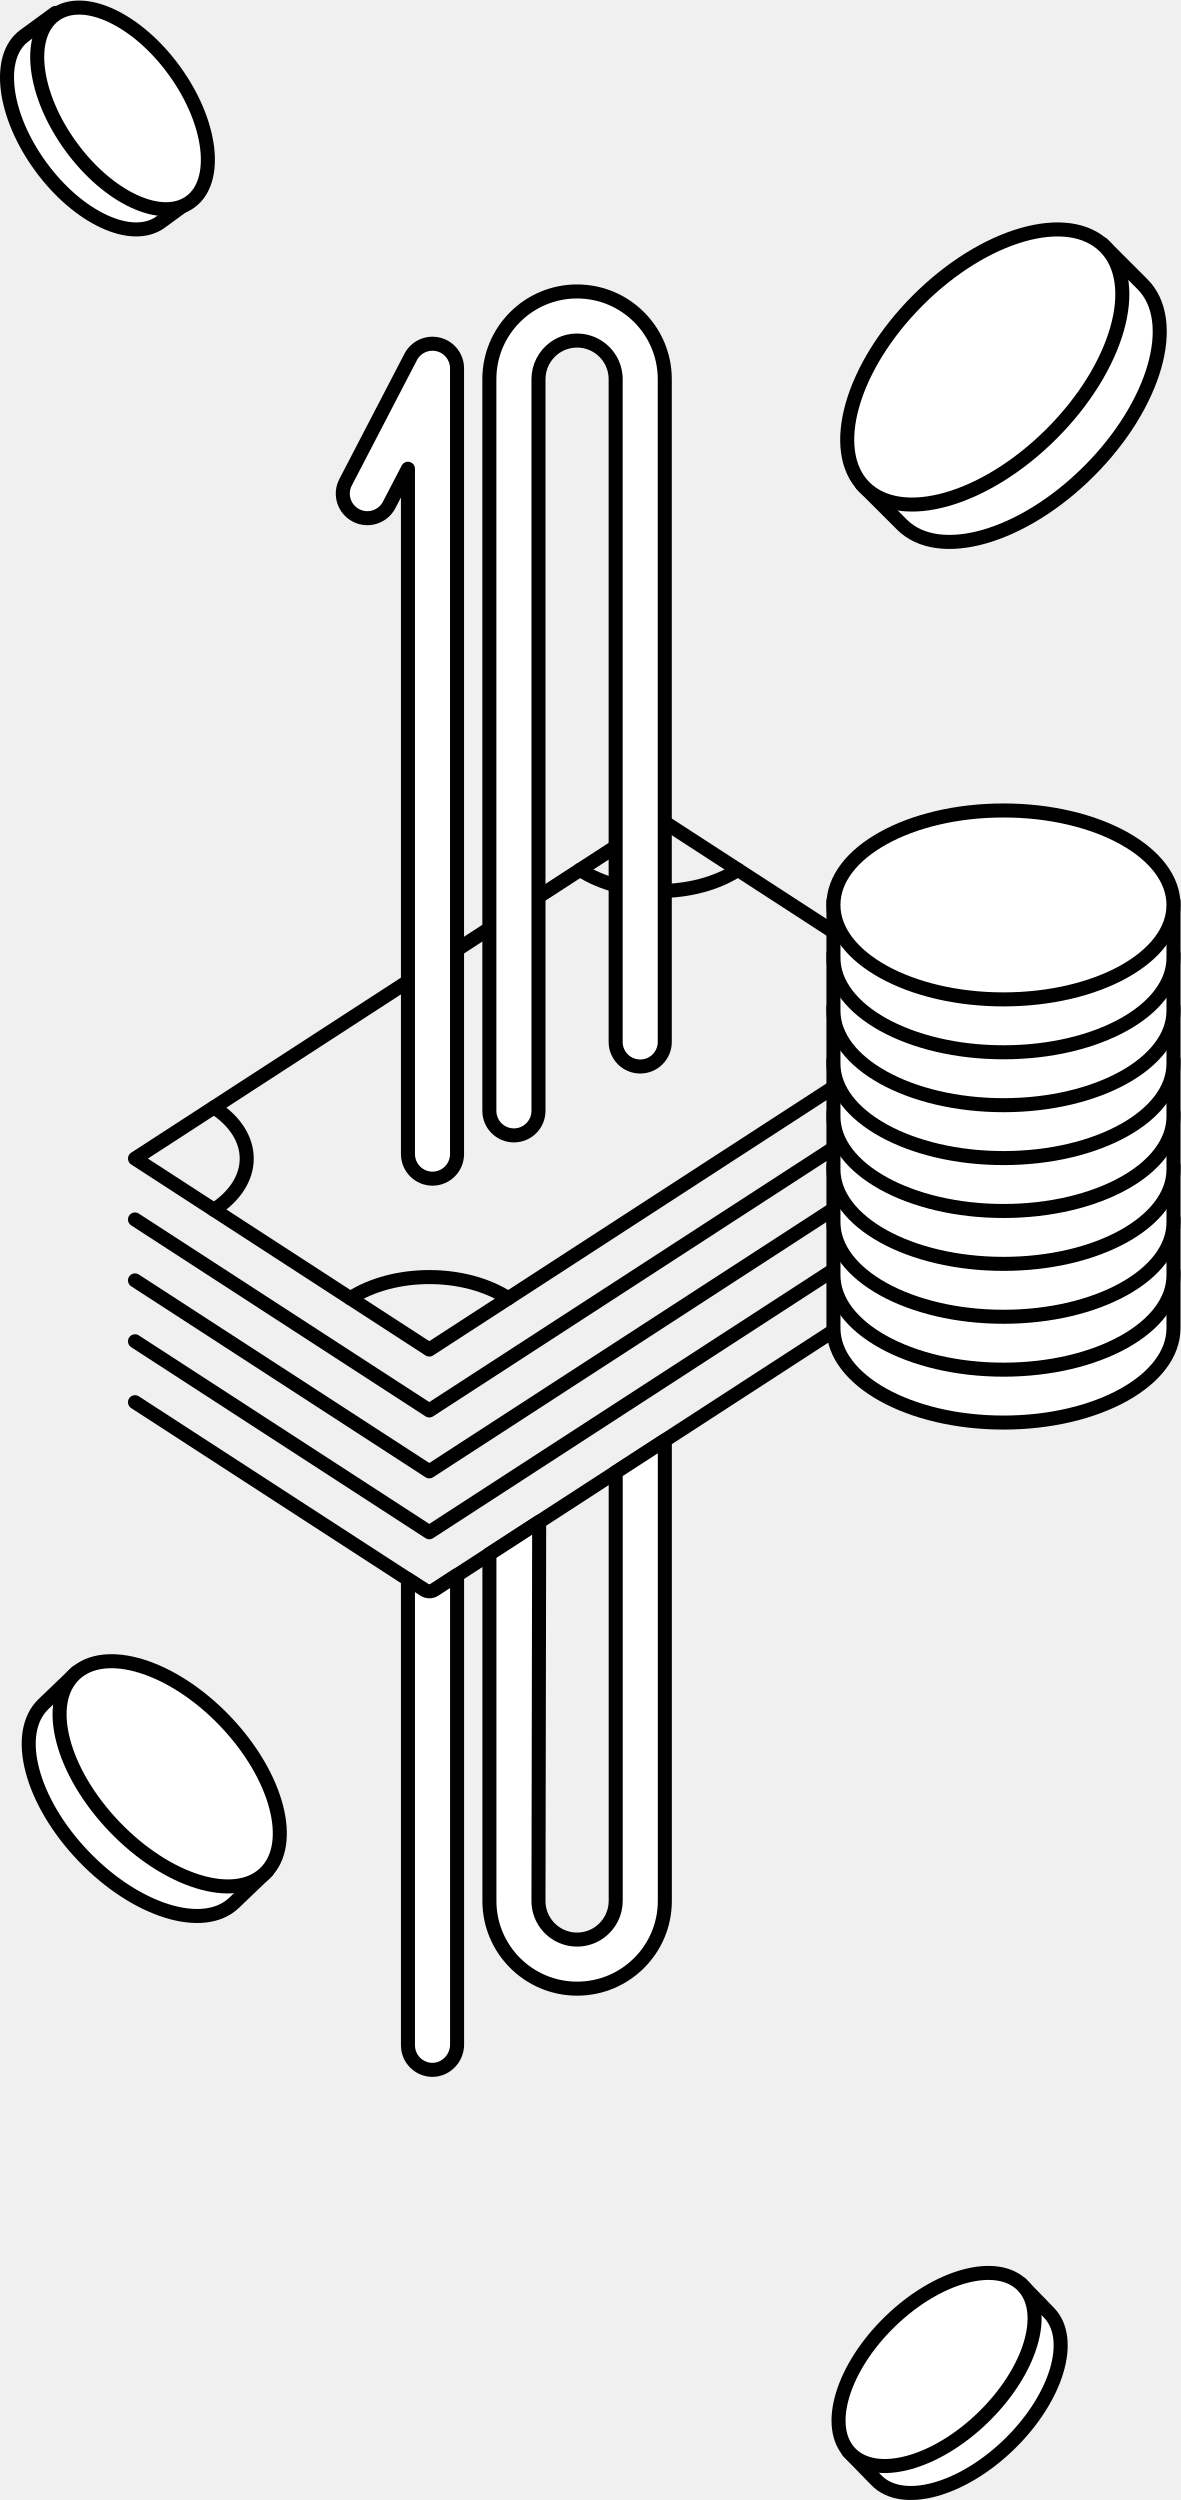
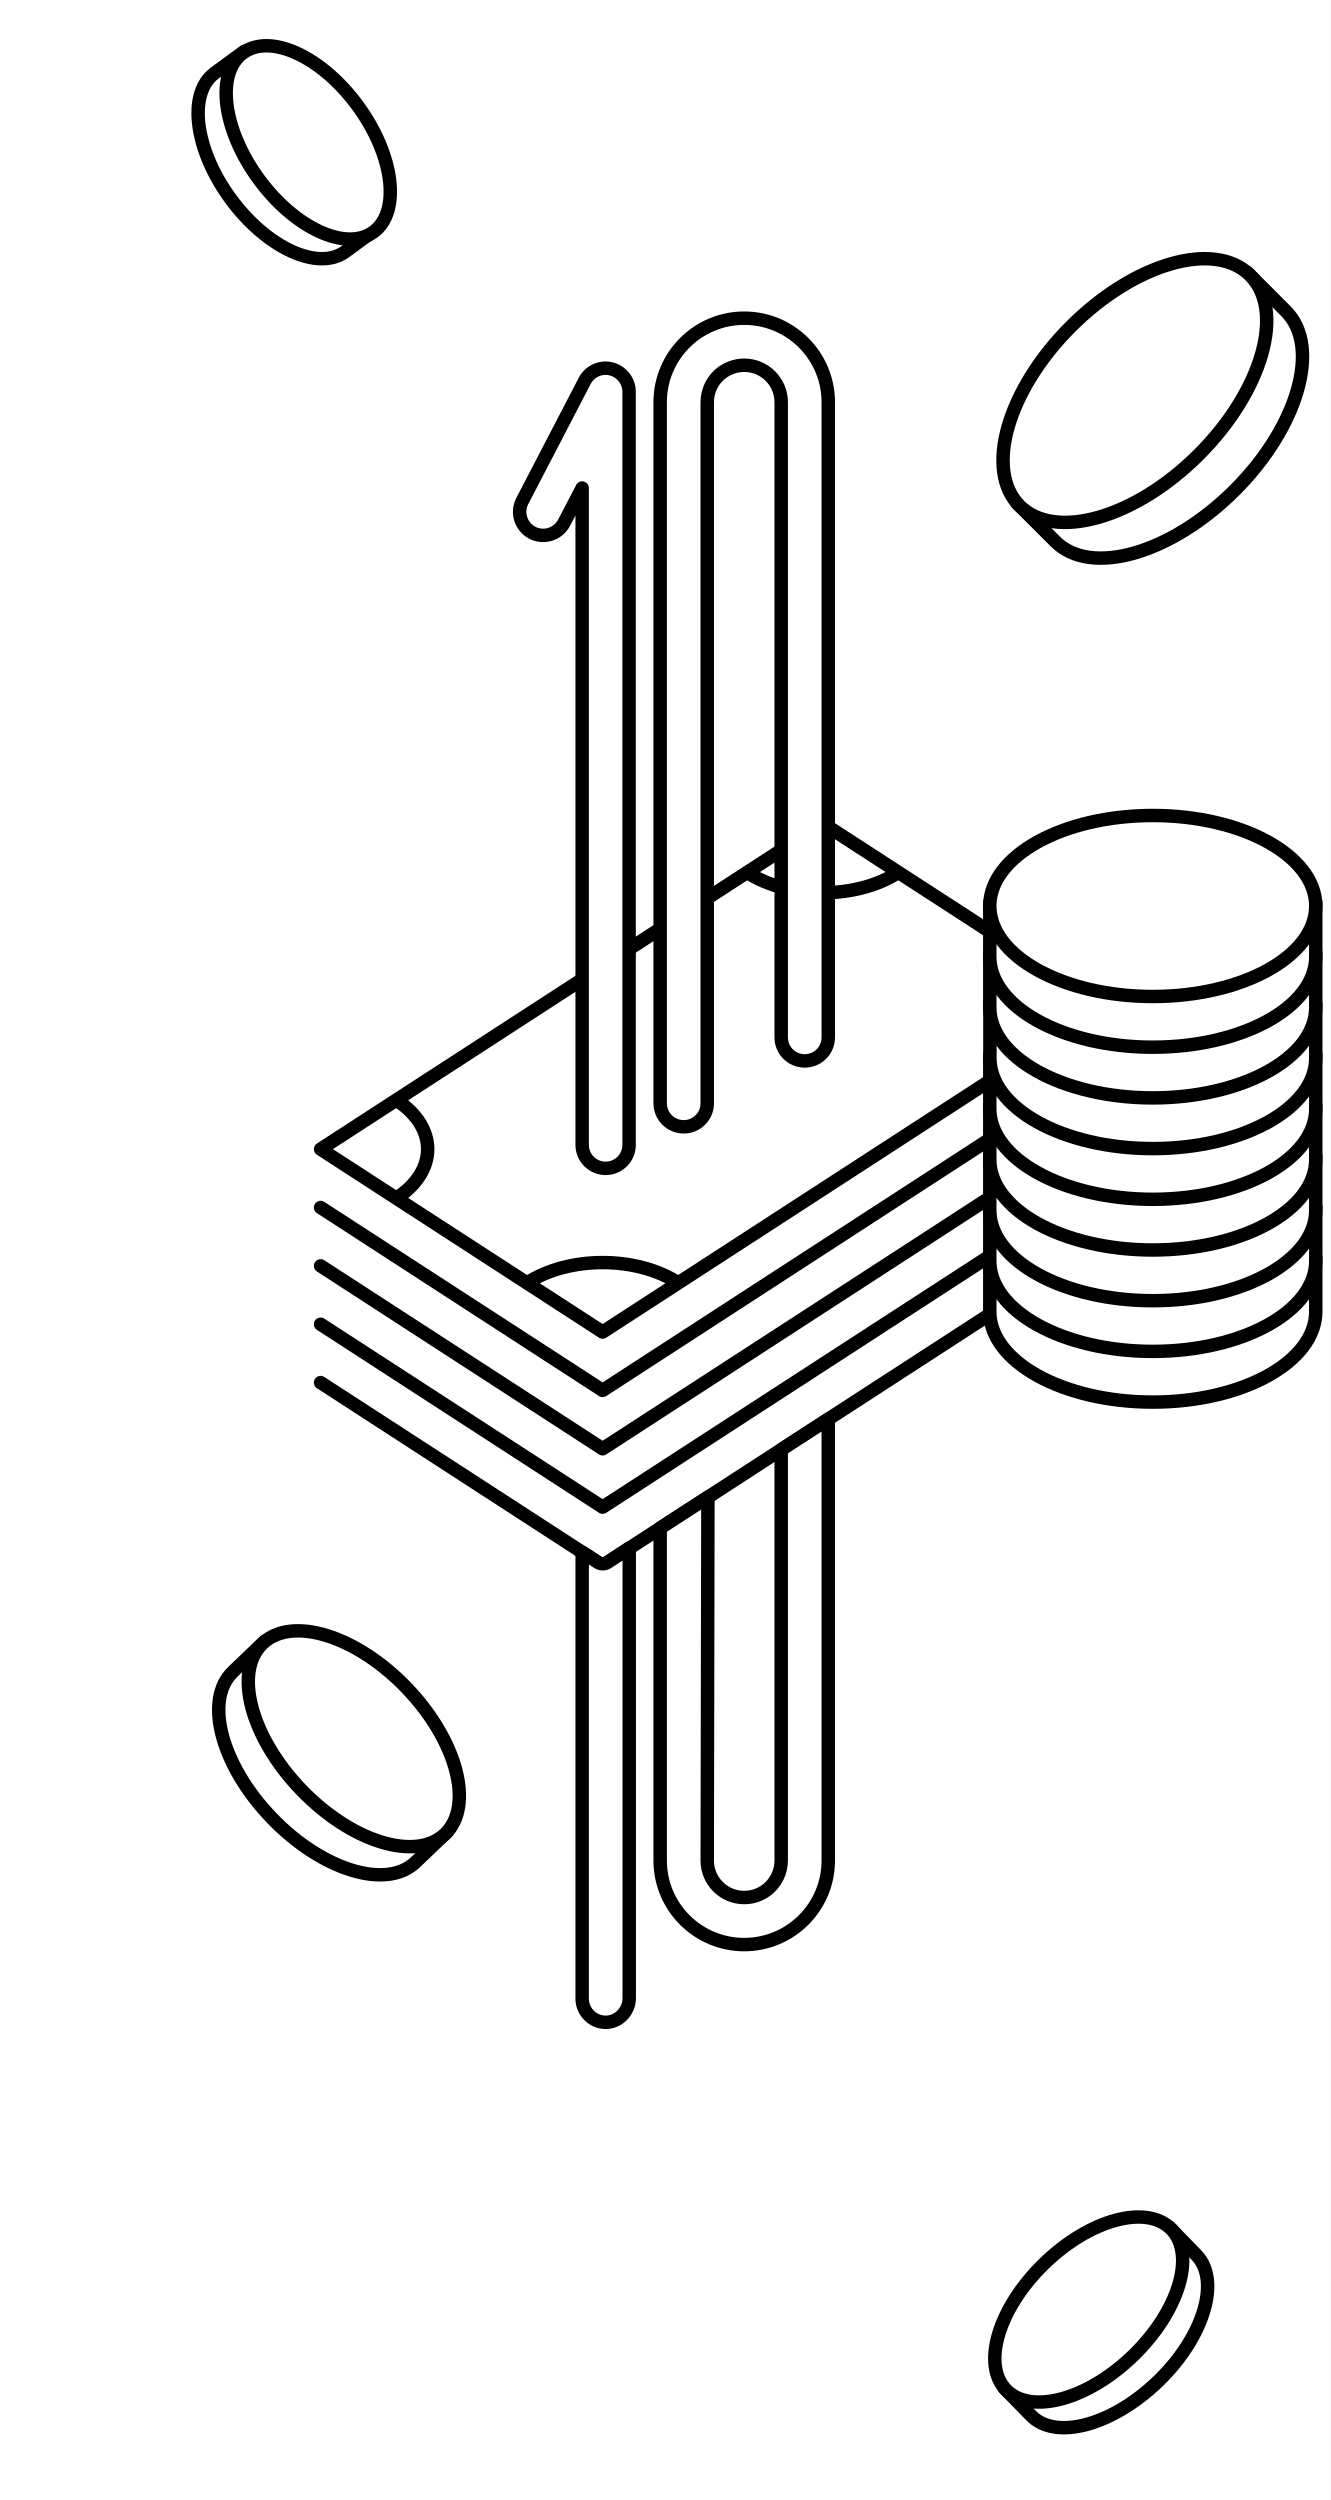
- <svg xmlns="http://www.w3.org/2000/svg" id="Layer_1" data-name="Layer 1" viewBox="0 0 841.2 1781.43">
-   <defs>
-     <style>.cls-1,.cls-2{fill:none;stroke:#000;stroke-linecap:round;stroke-linejoin:round;stroke-width:10px}.cls-2{fill:#fff}</style>
-   </defs>
-   <path class="cls-1" d="M595.45 773.77L305.9 961.64 96.2 825.57 469.57 583.3l124.3 80.65" />
-   <path class="cls-1" d="M214 887.34c31.07-20.17 31.07-52.85 0-73m260.81-169.27c31.07 20.16 81.45 20.16 112.52 0M423.66 950.39c-31.07-20.16-81.45-20.16-112.53 0" transform="translate(-61.49 -25.26)" />
-   <path class="cls-1" d="M594.41 817.84l-288.51 187.2L96.2 868.97" />
-   <path class="cls-1" d="M593.88 861.58L305.9 1048.44 96.2 912.37" />
-   <path class="cls-1" d="M592.19 906.08L305.9 1091.84 96.2 955.77" />
-   <path class="cls-1" d="M594.8 947.78l-288.9 187.46L96.2 999.17" />
-   <path class="cls-2" d="M897.69 931.25v40.38c0 37.18-54.24 67.31-121.15 67.31s-121.16-30.13-121.16-67.31v-40.38" transform="translate(-61.49 -25.26)" />
-   <path class="cls-2" d="M897.69 893.55v40.39c0 37.17-54.24 67.31-121.15 67.31s-121.16-30.14-121.16-67.31v-40.39" transform="translate(-61.49 -25.26)" />
-   <path class="cls-2" d="M897.69 855.86v40.38c0 37.18-54.24 67.31-121.15 67.31s-121.16-30.13-121.16-67.31v-40.38" transform="translate(-61.49 -25.26)" />
-   <path class="cls-2" d="M897.69 818.17v40.38c0 37.18-54.24 67.31-121.15 67.31s-121.16-30.13-121.16-67.31v-40.38" transform="translate(-61.49 -25.26)" />
-   <path class="cls-2" d="M897.69 780.47v40.39c0 37.17-54.24 67.31-121.15 67.31S655.38 858 655.38 820.86v-40.39" transform="translate(-61.49 -25.26)" />
-   <path class="cls-2" d="M897.69 742.78v40.38c0 37.18-54.24 67.31-121.15 67.31s-121.16-30.13-121.16-67.31v-40.38" transform="translate(-61.49 -25.26)" />
-   <path class="cls-2" d="M897.69 705.09v40.38c0 37.17-54.24 67.31-121.15 67.31s-121.16-30.14-121.16-67.31v-40.38" transform="translate(-61.49 -25.26)" />
-   <path class="cls-2" d="M897.69 667.39v40.39c0 37.17-54.24 67.31-121.15 67.31S655.38 745 655.38 707.78v-40.39" transform="translate(-61.49 -25.26)" />
-   <ellipse class="cls-2" cx="715.04" cy="644.83" rx="121.16" ry="67.31" />
-   <path class="cls-2" d="M387.19 1147.61v334.57c0 9.81-8 18.14-17.83 18a17.5 17.5 0 0 1-17.17-17.49v-332.11l11.57 7.5a6.73 6.73 0 0 0 7.37 0zm-17.5-282.47a17.51 17.51 0 0 1-17.5-17.5V359.28l-13.47 25.92a17.5 17.5 0 0 1-31.06-16.13l46.5-89.5a17.5 17.5 0 0 1 33 8.07v560a17.5 17.5 0 0 1-17.47 17.5zm76 244.5l-.5 270.19A27.51 27.51 0 0 0 489 1402a27.61 27.61 0 0 0 11.23-22.18v-305.5l35-22.69v328.19a62.5 62.5 0 0 1-125 0v-247.18zm-18-275.33a17.5 17.5 0 0 1-17.5-17.5V295.44a62.5 62.5 0 1 1 125 0v472.29a17.5 17.5 0 1 1-35 0V295.44a27.5 27.5 0 0 0-43.76-22.18 27.59 27.59 0 0 0-11.24 22.18v521.37a17.49 17.49 0 0 1-17.5 17.5zM847 199.19l28.55 28.56C901.82 254 884.77 313.7 837.46 361s-107 64.37-133.27 38.08l-28.56-28.56" transform="translate(-61.49 -25.26)" />
-   <ellipse class="cls-2" cx="763.21" cy="286.77" rx="121.16" ry="67.31" transform="rotate(-45 701.98 348.37)" />
-   <path class="cls-2" d="M198.15 167.27L176 183.46c-20.37 14.89-58.63-2.76-85.44-39.44s-32-78.47-11.66-93.37l22.14-16.18" transform="translate(-61.49 -25.26)" />
-   <ellipse class="cls-2" cx="148.13" cy="101.95" rx="45.7" ry="82.26" transform="rotate(-35.9 79.602 183.448)" />
-   <path class="cls-2" d="M251.92 1358.49l-23.6 22.63c-21.73 20.83-69.74 6-107.23-33.1s-50.28-87.7-28.55-108.53l23.6-22.63" transform="translate(-61.49 -25.26)" />
-   <ellipse class="cls-2" cx="182.46" cy="1289.18" rx="54.5" ry="98.1" transform="rotate(-43.79 120.337 1353.143)" />
-   <path class="cls-2" d="M789 1652.69l19.9 20.49c18.33 18.85 5.66 60.87-28.28 93.85s-76.31 44.43-94.63 25.58L666 1772.12" transform="translate(-61.49 -25.26)" />
-   <ellipse class="cls-2" cx="728.83" cy="1713.77" rx="85.69" ry="47.61" transform="rotate(-44.18 666.878 1776.808)" />
+ <svg xmlns="http://www.w3.org/2000/svg" version="1.1" id="Layer_1" x="0" y="0" viewBox="0 0 989.4 1859" xml:space="preserve">
+   <style>.st1,.st2{fill:none;stroke:#000;stroke-width:10;stroke-linecap:round;stroke-linejoin:round}.st2{fill:#fff}</style>
+   <path fill="#fff" d="M0 0h989.4v1859H0z" />
+   <path class="st1" d="M737.6 802.7L448.1 990.5l-209.7-136 373.4-242.3 124.3 80.6M294.7 891c31.1-20.2 31.1-52.8 0-73m260.8-169.3c31.1 20.2 81.5 20.2 112.5 0M504.4 954c-31.1-20.2-81.4-20.2-112.5 0" />
+   <path class="st1" d="M736.6 846.7l-288.5 187.2-209.7-136" />
+   <path class="st1" d="M736.1 890.5l-288 186.8-209.7-136" />
+   <path class="st1" d="M734.4 935l-286.3 185.7-209.7-136" />
+   <path class="st1" d="M737 976.7l-288.9 187.4-209.7-136" />
+   <path class="st2" d="M978.4 934.9v40.4c0 37.2-54.2 67.3-121.2 67.3S736 1012.5 736 975.3v-40.4" />
+   <path class="st2" d="M978.4 897.2v40.4c0 37.2-54.2 67.3-121.2 67.3S736 974.8 736 937.6v-40.4" />
+   <path class="st2" d="M978.4 859.5v40.4c0 37.2-54.2 67.3-121.2 67.3S736 937.1 736 899.9v-40.4" />
+   <path class="st2" d="M978.4 821.8v40.4c0 37.2-54.2 67.3-121.2 67.3S736 899.4 736 862.2v-40.4" />
+   <path class="st2" d="M978.4 784.1v40.4c0 37.2-54.2 67.3-121.2 67.3S736 861.6 736 824.5v-40.4" />
+   <path class="st2" d="M978.4 746.4v40.4c0 37.2-54.2 67.3-121.2 67.3S736.1 824 736.1 786.8v-40.4" />
+   <path class="st2" d="M978.4 708.7v40.4c0 37.2-54.2 67.3-121.2 67.3S736 786.3 736 749.1v-40.4" />
+   <path class="st2" d="M978.4 671v40.4c0 37.2-54.2 67.3-121.2 67.3S736 748.6 736 711.4V671" />
+   <ellipse class="st2" cx="857.2" cy="673.7" rx="121.2" ry="67.3" />
+   <path class="st2" d="M467.9 1151.2v334.6c0 9.8-8 18.1-17.8 18-9.5-.2-17.2-8-17.2-17.5v-332.1l11.6 7.5c2.2 1.5 5.1 1.5 7.4 0l16-10.5zm-17.5-282.4c-9.7 0-17.5-7.8-17.5-17.5V362.9l-13.5 25.9c-4.5 8.5-15.1 11.8-23.7 7.3-8.4-4.5-11.7-14.9-7.4-23.4l46.5-89.5c4.5-8.6 15.1-11.9 23.6-7.4 5.7 3 9.4 9 9.4 15.4v560c.1 9.7-7.8 17.6-17.4 17.6zm76 244.5l-.5 270.2c0 15.2 12.3 27.5 27.5 27.5 5.9 0 11.6-1.9 16.3-5.3 7-5.2 11.2-13.4 11.2-22.2V1078l35-22.7v328.2c0 34.5-28 62.5-62.5 62.5s-62.5-28-62.5-62.5v-247.2l35.5-23zm-18-275.4c-9.7 0-17.5-7.8-17.5-17.5V299.1c0-34.5 28-62.5 62.5-62.5s62.5 28 62.5 62.5v472.3c0 9.7-7.8 17.5-17.5 17.5s-17.5-7.8-17.5-17.5V299.1c0-15.2-12.3-27.5-27.5-27.5-5.8 0-11.5 1.9-16.3 5.3-7.1 5.2-11.2 13.4-11.2 22.2v521.4c0 9.6-7.8 17.4-17.5 17.4zm419.3-635.1l28.5 28.6c26.3 26.2 9.2 86-38.1 133.2s-107 64.4-133.3 38.1l-28.6-28.6" />
+   <ellipse transform="rotate(-45.001 843.913 290.425)" class="st2" cx="843.9" cy="290.4" rx="121.2" ry="67.3" />
+   <path class="st2" d="M278.9 170.9l-22.1 16.2c-20.4 14.9-58.6-2.8-85.4-39.4s-32-78.5-11.7-93.4l22.1-16.2" />
+   <ellipse transform="rotate(-36.07 229.209 105.893)" class="st2" cx="229.2" cy="105.9" rx="45.8" ry="82.4" />
+   <path class="st2" d="M332.6 1362.1l-23.6 22.6c-21.7 20.8-69.7 6-107.2-33.1s-50.3-87.7-28.6-108.5l23.6-22.6" />
+   <ellipse transform="rotate(-43.788 263.141 1292.913)" class="st2" cx="263.1" cy="1292.9" rx="54.5" ry="98.1" />
+   <path class="st2" d="M869.7 1656.3l19.9 20.5c18.3 18.8 5.7 60.9-28.3 93.8s-76.3 44.4-94.6 25.6l-20-20.5" />
+   <ellipse transform="rotate(-44.176 809.688 1717.354)" class="st2" cx="809.6" cy="1717.3" rx="85.7" ry="47.6" />
</svg>
